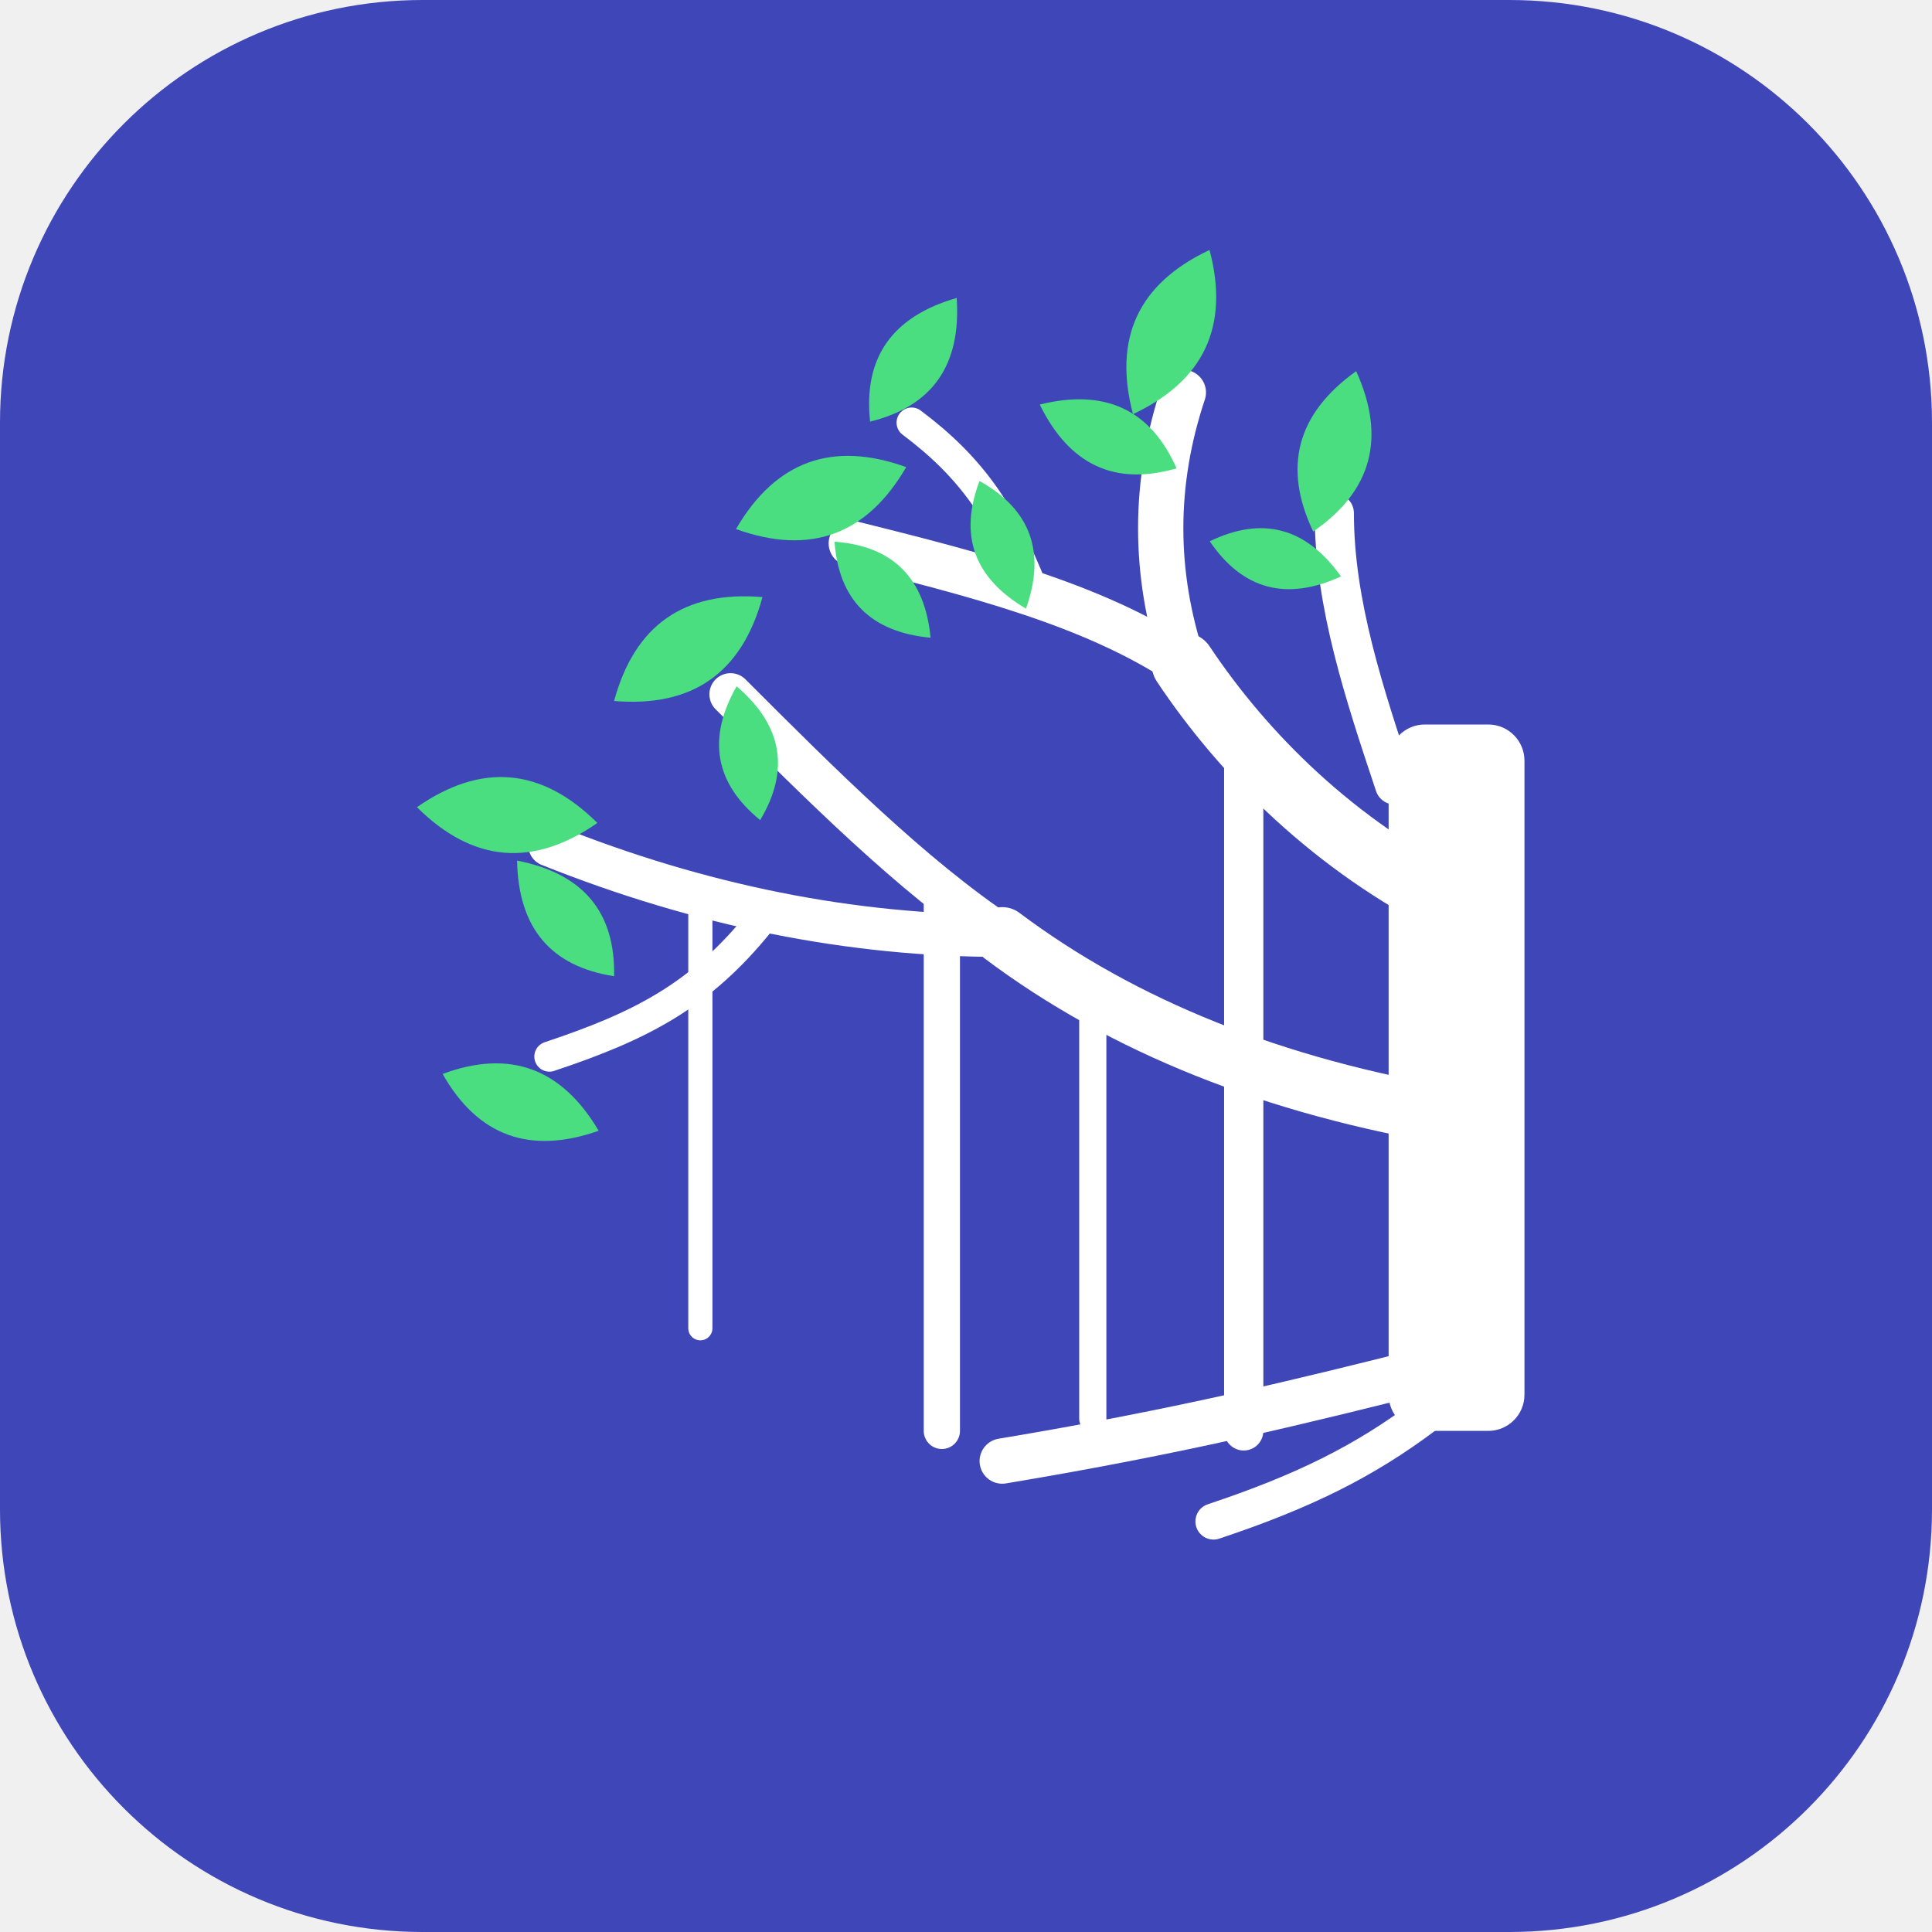
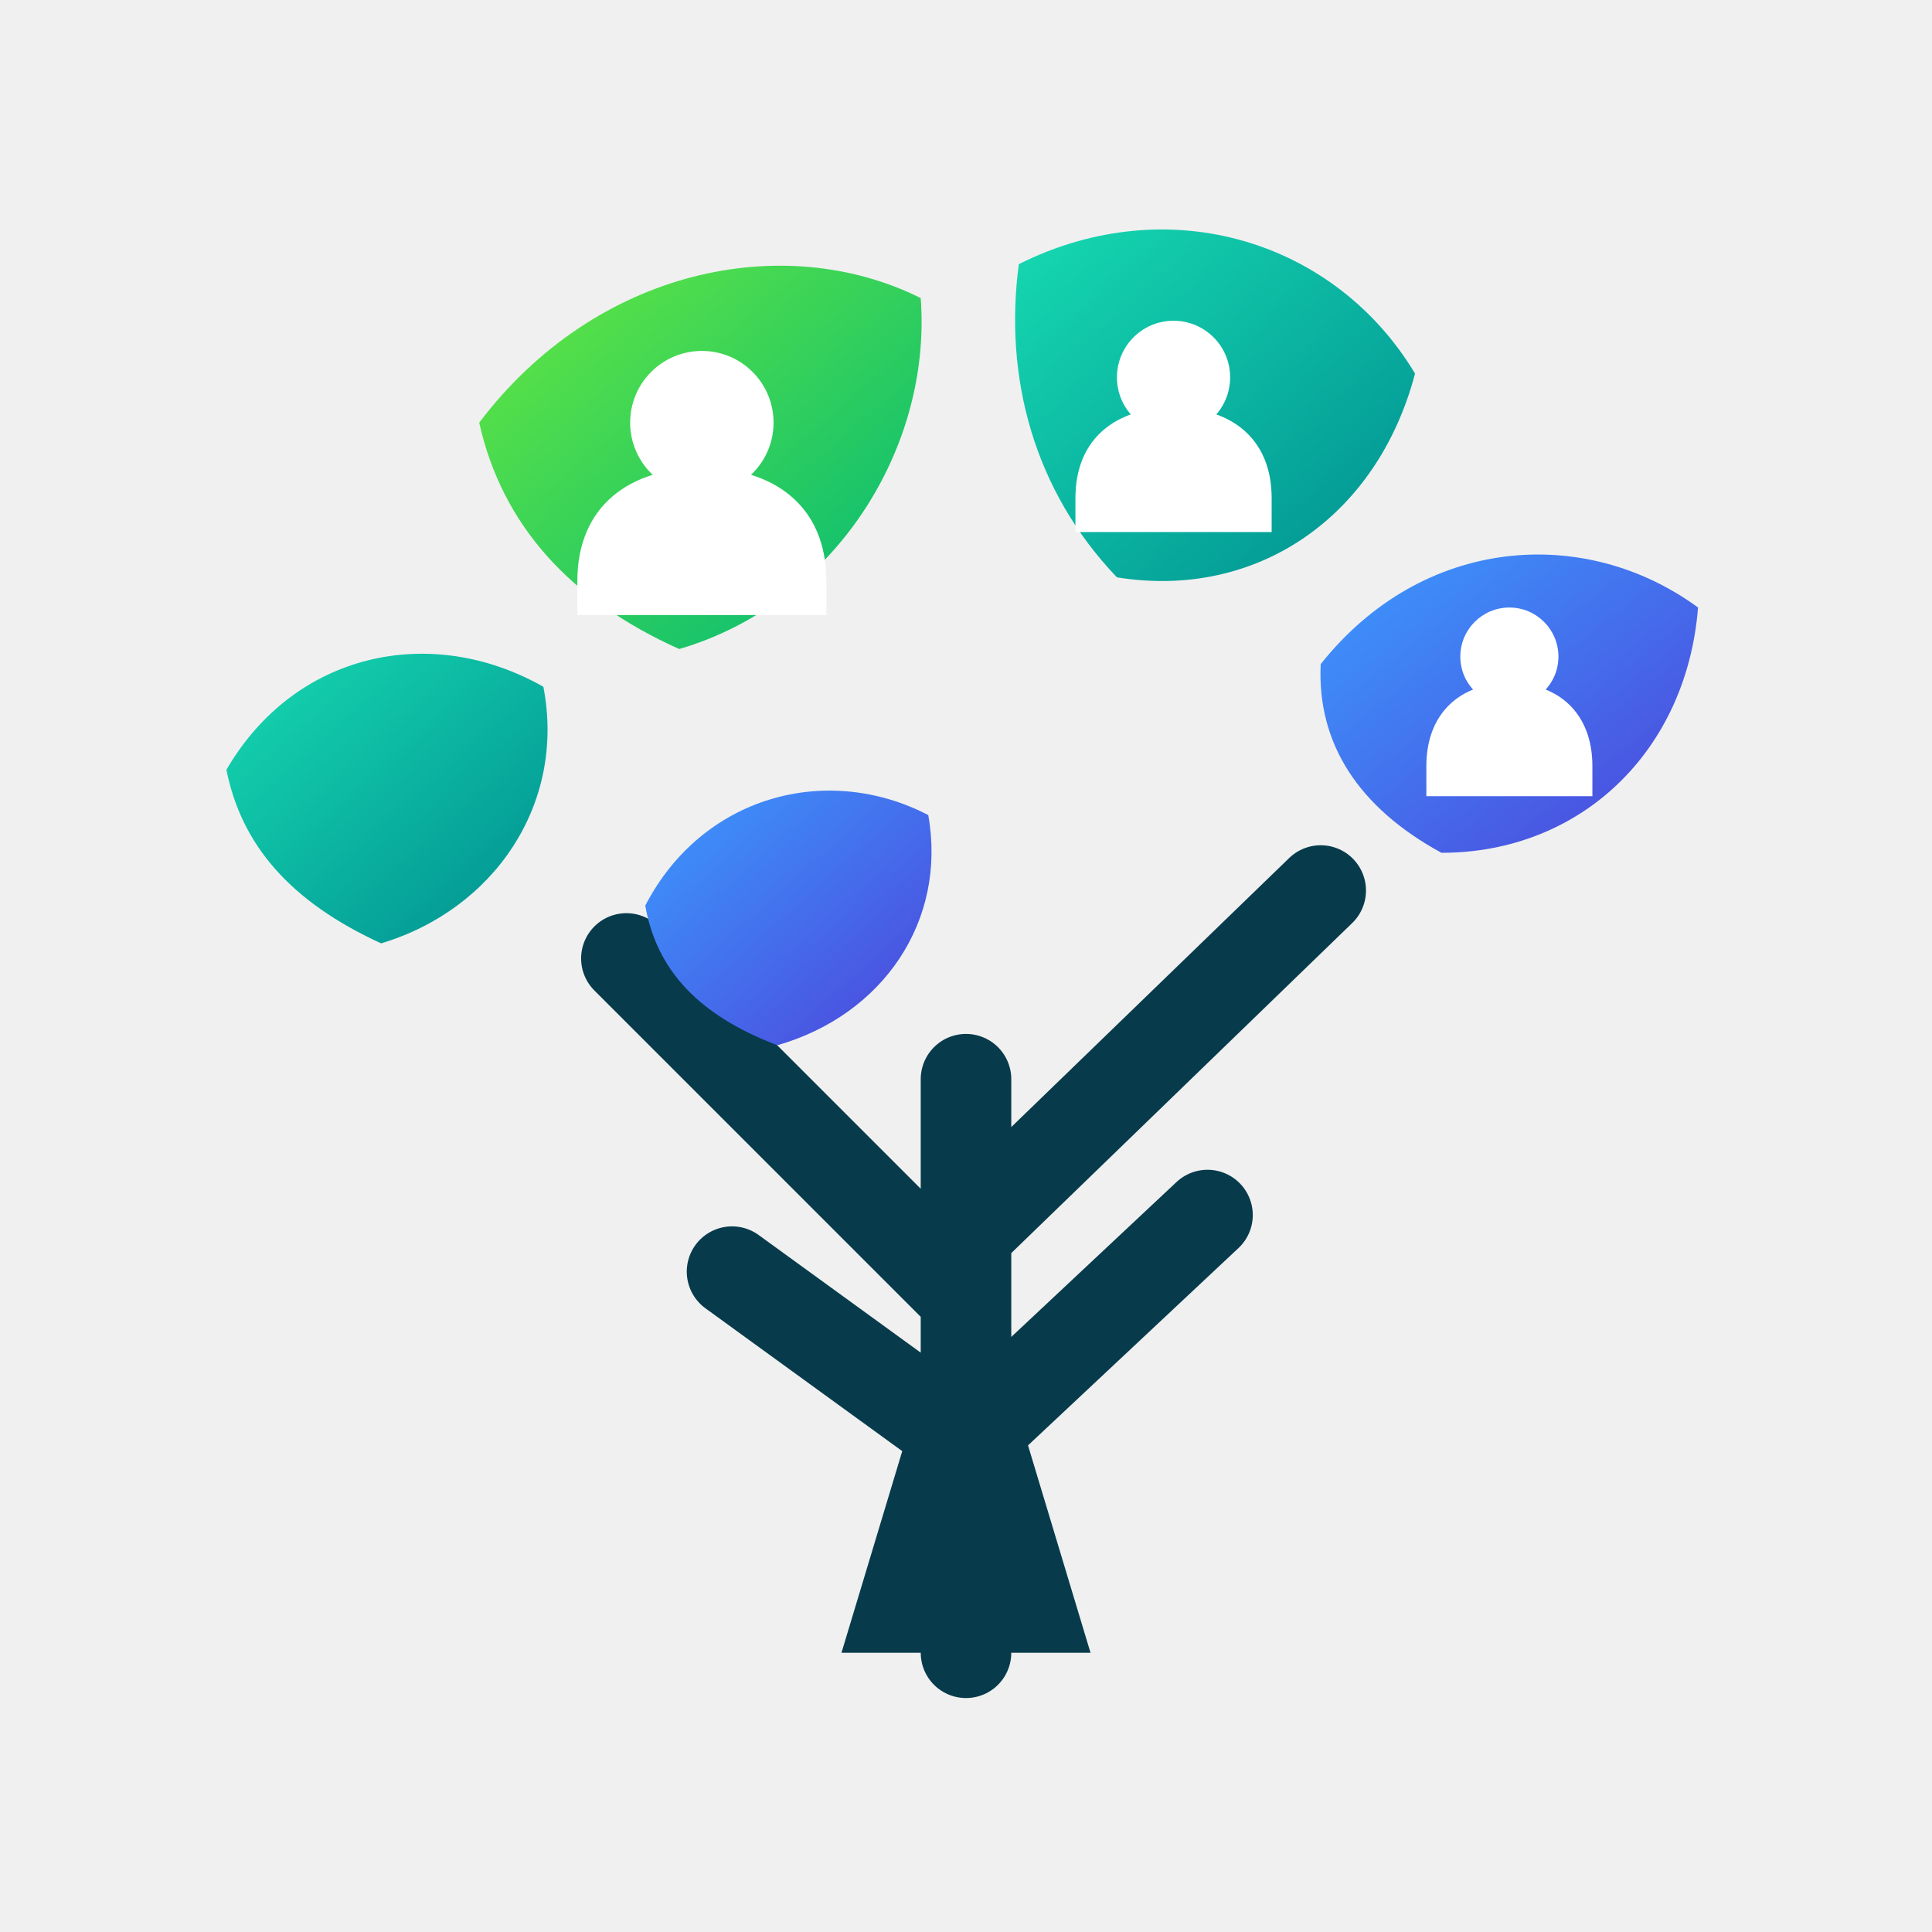
- <svg xmlns="http://www.w3.org/2000/svg" width="100%" viewBox="0 0 64 64" role="img" aria-label="Intervutree">
-   <rect width="64" height="64" rx="14" fill="#3F47B8" />
-   <path d="M48.2 30.0 C44.2 28.0 41.2 25.0 39.2 22.0" fill="none" stroke="#FFFFFF" stroke-width="2.1" stroke-linecap="round" stroke-linejoin="round" />
-   <path d="M39.2 22.0 C38.2 19.0 38.2 16.0 39.2 13.0" fill="none" stroke="#FFFFFF" stroke-width="1.5" stroke-linecap="round" stroke-linejoin="round" />
-   <path d="M39.2 22.0 C36.2 20.0 32.2 19.0 28.2 18.0" fill="none" stroke="#FFFFFF" stroke-width="1.5" stroke-linecap="round" stroke-linejoin="round" />
-   <path d="M34.2 19.5 C33.2 17.0 32.2 15.5 30.2 14.0" fill="none" stroke="#FFFFFF" stroke-width="1.0" stroke-linecap="round" stroke-linejoin="round" />
-   <path d="M48.2 37.0 C42.2 36.0 37.2 34.0 33.2 31.0" fill="none" stroke="#FFFFFF" stroke-width="1.9" stroke-linecap="round" stroke-linejoin="round" />
-   <path d="M33.2 31.0 C30.2 29.0 27.2 26.0 24.2 23.0" fill="none" stroke="#FFFFFF" stroke-width="1.4" stroke-linecap="round" stroke-linejoin="round" />
-   <path d="M33.2 31.0 C28.2 31.0 23.2 30.0 18.2 28.0" fill="none" stroke="#FFFFFF" stroke-width="1.4" stroke-linecap="round" stroke-linejoin="round" />
-   <path d="M25.2 30.5 C23.2 33.0 21.2 34.0 18.2 35.0" fill="none" stroke="#FFFFFF" stroke-width="1.0" stroke-linecap="round" stroke-linejoin="round" />
-   <path d="M46.2 26.0 C45.2 23.0 44.2 20.0 44.2 17.0" fill="none" stroke="#FFFFFF" stroke-width="1.3" stroke-linecap="round" stroke-linejoin="round" />
-   <path transform="rotate(-65 38.8 11.0)" fill="#4ADE80" d="M35.8 11.0 Q38.8 8.5 41.8 11.0 Q38.8 13.5 35.8 11.0 Z" />
-   <path transform="rotate(25 36.8 14.5)" fill="#4ADE80" d="M34.2 14.5 Q36.8 12.4 39.2 14.5 Q36.8 16.6 34.2 14.5 Z" />
-   <path transform="rotate(-20 27.2 16.5)" fill="#4ADE80" d="M24.2 16.5 Q27.2 14.0 30.2 16.5 Q27.2 19.0 24.2 16.5 Z" />
-   <path transform="rotate(-55 30.2 12.0)" fill="#4ADE80" d="M27.8 12.0 Q30.2 9.9 32.8 12.0 Q30.2 14.1 27.8 12.0 Z" />
-   <path transform="rotate(45 29.2 19.5)" fill="#4ADE80" d="M27.0 19.5 Q29.2 17.6 31.5 19.5 Q29.2 21.4 27.0 19.5 Z" />
-   <path transform="rotate(-35 22.8 21.5)" fill="#4ADE80" d="M19.8 21.5 Q22.8 19.0 25.8 21.5 Q22.8 24.0 19.8 21.5 Z" />
-   <path transform="rotate(5 16.8 27.0)" fill="#4ADE80" d="M13.8 27.0 Q16.8 24.5 19.8 27.0 Q16.8 29.5 13.8 27.0 Z" />
-   <path transform="rotate(50 18.8 30.5)" fill="#4ADE80" d="M16.2 30.5 Q18.8 28.4 21.2 30.5 Q18.8 32.6 16.2 30.5 Z" />
-   <path transform="rotate(20 17.2 36.5)" fill="#4ADE80" d="M14.5 36.5 Q17.2 34.2 20.0 36.5 Q17.2 38.8 14.5 36.5 Z" />
-   <path transform="rotate(-75 44.2 15.0)" fill="#4ADE80" d="M41.5 15.0 Q44.2 12.7 47.0 15.0 Q44.2 17.3 41.5 15.0 Z" />
-   <path transform="rotate(15 42.2 18.5)" fill="#4ADE80" d="M40.0 18.5 Q42.2 16.6 44.5 18.5 Q42.2 20.4 40.0 18.5 Z" />
-   <path transform="rotate(70 33.2 18.0)" fill="#4ADE80" d="M31.0 18.0 Q33.2 16.1 35.5 18.0 Q33.2 19.9 31.0 18.0 Z" />
-   <path transform="rotate(80 24.8 25.0)" fill="#4ADE80" d="M22.5 25.0 Q24.8 23.1 27.0 25.0 Q24.8 26.9 22.5 25.0 Z" />
-   <path d="M41.2 25.0 L41.2 47.4" fill="none" stroke="#FFFFFF" stroke-width="1.3" stroke-linecap="round" stroke-linejoin="round" />
-   <path d="M31.2 29.5 L31.2 47.4" fill="none" stroke="#FFFFFF" stroke-width="1.2" stroke-linecap="round" stroke-linejoin="round" />
-   <path d="M36.2 33.0 L36.2 47.0" fill="none" stroke="#FFFFFF" stroke-width="0.9" stroke-linecap="round" stroke-linejoin="round" />
-   <path d="M23.2 29.5 L23.2 44.0" fill="none" stroke="#FFFFFF" stroke-width="0.8" stroke-linecap="round" stroke-linejoin="round" />
-   <path d="M47.2 45.4 C43.2 46.4 39.2 47.4 33.2 48.4" fill="none" stroke="#FFFFFF" stroke-width="1.5" stroke-linecap="round" stroke-linejoin="round" />
-   <path d="M47.2 46.9 C45.2 48.4 43.2 49.4 40.2 50.4" fill="none" stroke="#FFFFFF" stroke-width="1.2" stroke-linecap="round" stroke-linejoin="round" />
-   <rect x="46" y="24" width="4.5" height="23.4" rx="1.2" fill="#FFFFFF" />
+ <svg xmlns="http://www.w3.org/2000/svg" viewBox="0 0 512 512" role="img" aria-labelledby="title desc">
+   <defs>
+     <linearGradient id="green" x1="0" y1="0" x2="1" y2="1">
+       <stop stop-color="#67E83F" />
+       <stop offset="1" stop-color="#00B878" />
+     </linearGradient>
+     <linearGradient id="teal" x1="0" y1="0" x2="1" y2="1">
+       <stop stop-color="#16D9B0" />
+       <stop offset="1" stop-color="#008F91" />
+     </linearGradient>
+     <linearGradient id="blue" x1="0" y1="0" x2="1" y2="1">
+       <stop stop-color="#3B9BFF" />
+       <stop offset="1" stop-color="#4D43D9" />
+     </linearGradient>
+   </defs>
+   <g stroke="#073B4C" stroke-width="24" stroke-linecap="round" stroke-linejoin="round" fill="none">
+     <path d="M256 438V286M256 344L166 254M256 327L350 236M256 382L194 337M256 382L320 322" />
+   </g>
+   <path d="M223 438L245 365L267 365L289 438Z" fill="#073B4C" />
+   <g>
+     <path d="M127 112C158 71 208 61 244 79C247 119 221 160 180 172C151 159 133 139 127 112Z" fill="url(#green)" />
+     <path d="M270 70C310 50 354 64 375 99C365 137 333 159 296 153C274 130 266 100 270 70Z" fill="url(#teal)" />
+     <path d="M350 176C377 142 420 139 450 161C447 199 419 226 382 226C360 214 349 197 350 176Z" fill="url(#blue)" />
+     <path d="M60 204C78 173 114 165 144 182C150 213 131 241 101 250C77 239 64 224 60 204Z" fill="url(#teal)" />
+     <path d="M171 240C186 211 219 202 246 216C251 244 234 269 206 277C185 269 174 257 171 240Z" fill="url(#blue)" />
+   </g>
+   <g fill="#FFFFFF">
+     <circle cx="186" cy="112" r="19" />
+     <path d="M153 154C153 134 167 124 186 124S219 134 219 154V163H153Z" />
+     <circle cx="311" cy="100" r="15" />
+     <path d="M285 132C285 116 296 108 311 108S337 116 337 132V141H285Z" />
+     <circle cx="400" cy="174" r="13" />
+     <path d="M378 203C378 189 387 181 400 181S422 189 422 203V211H378Z" />
+   </g>
</svg>
